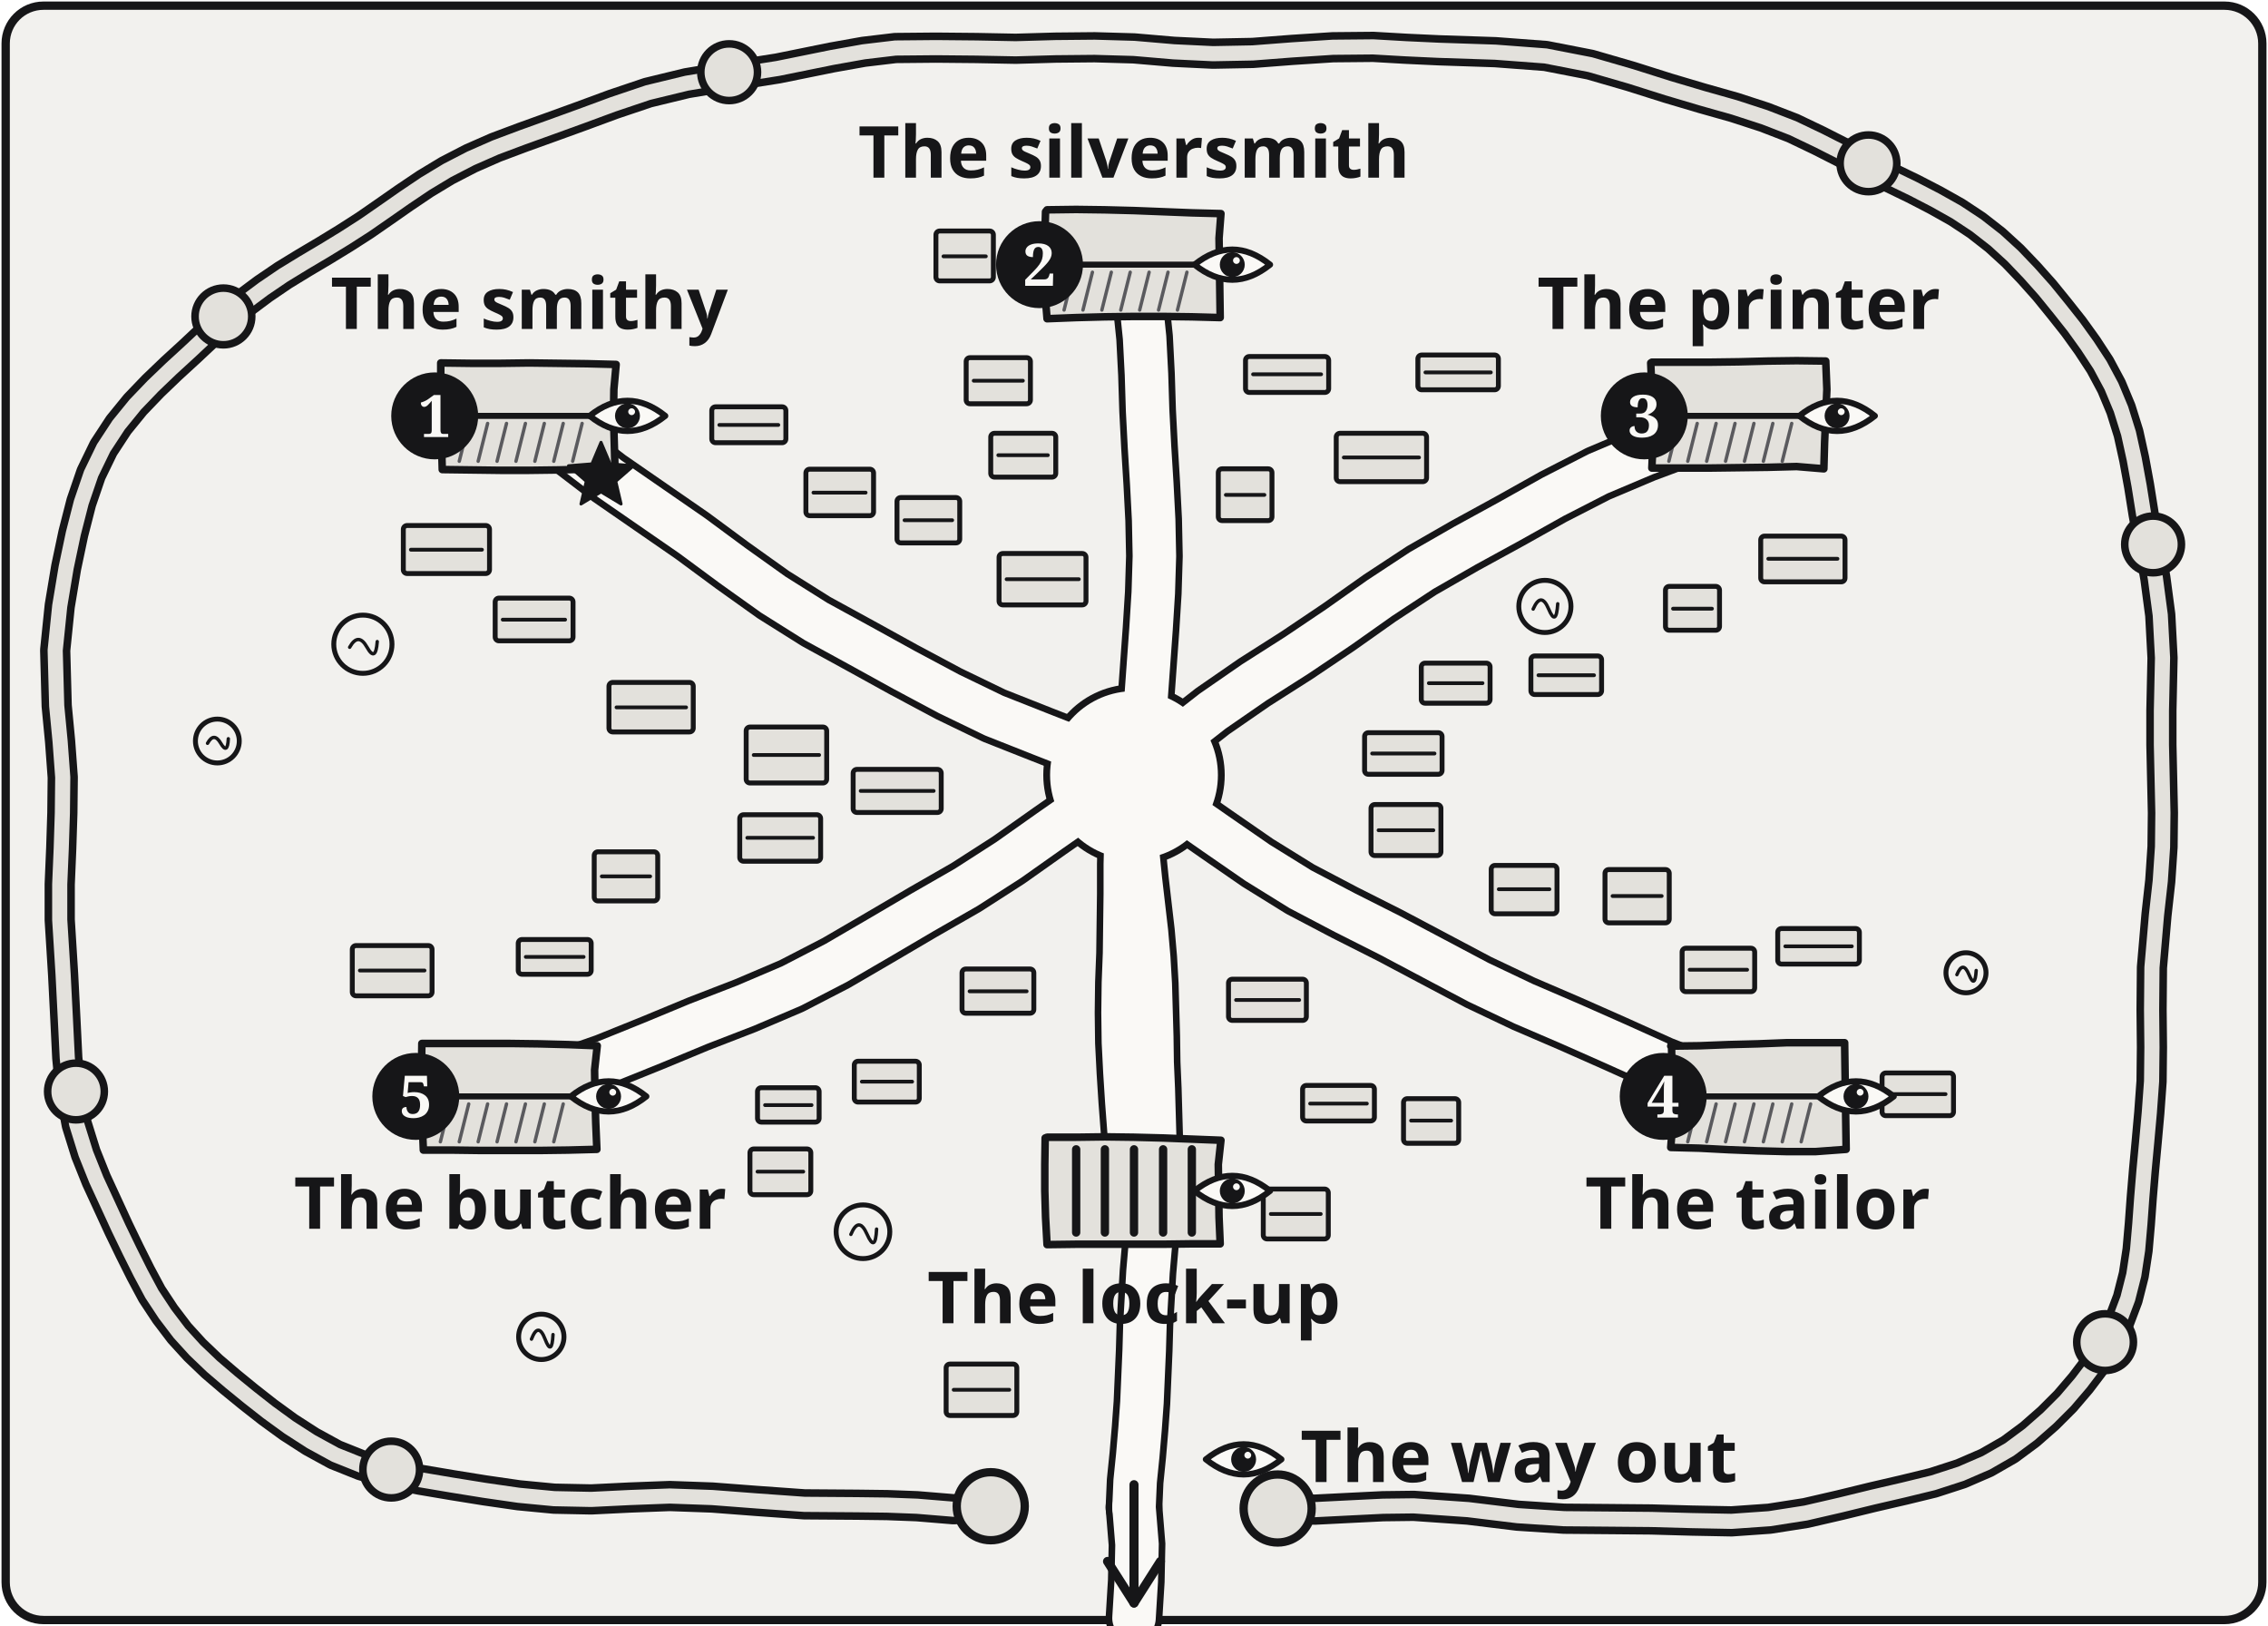
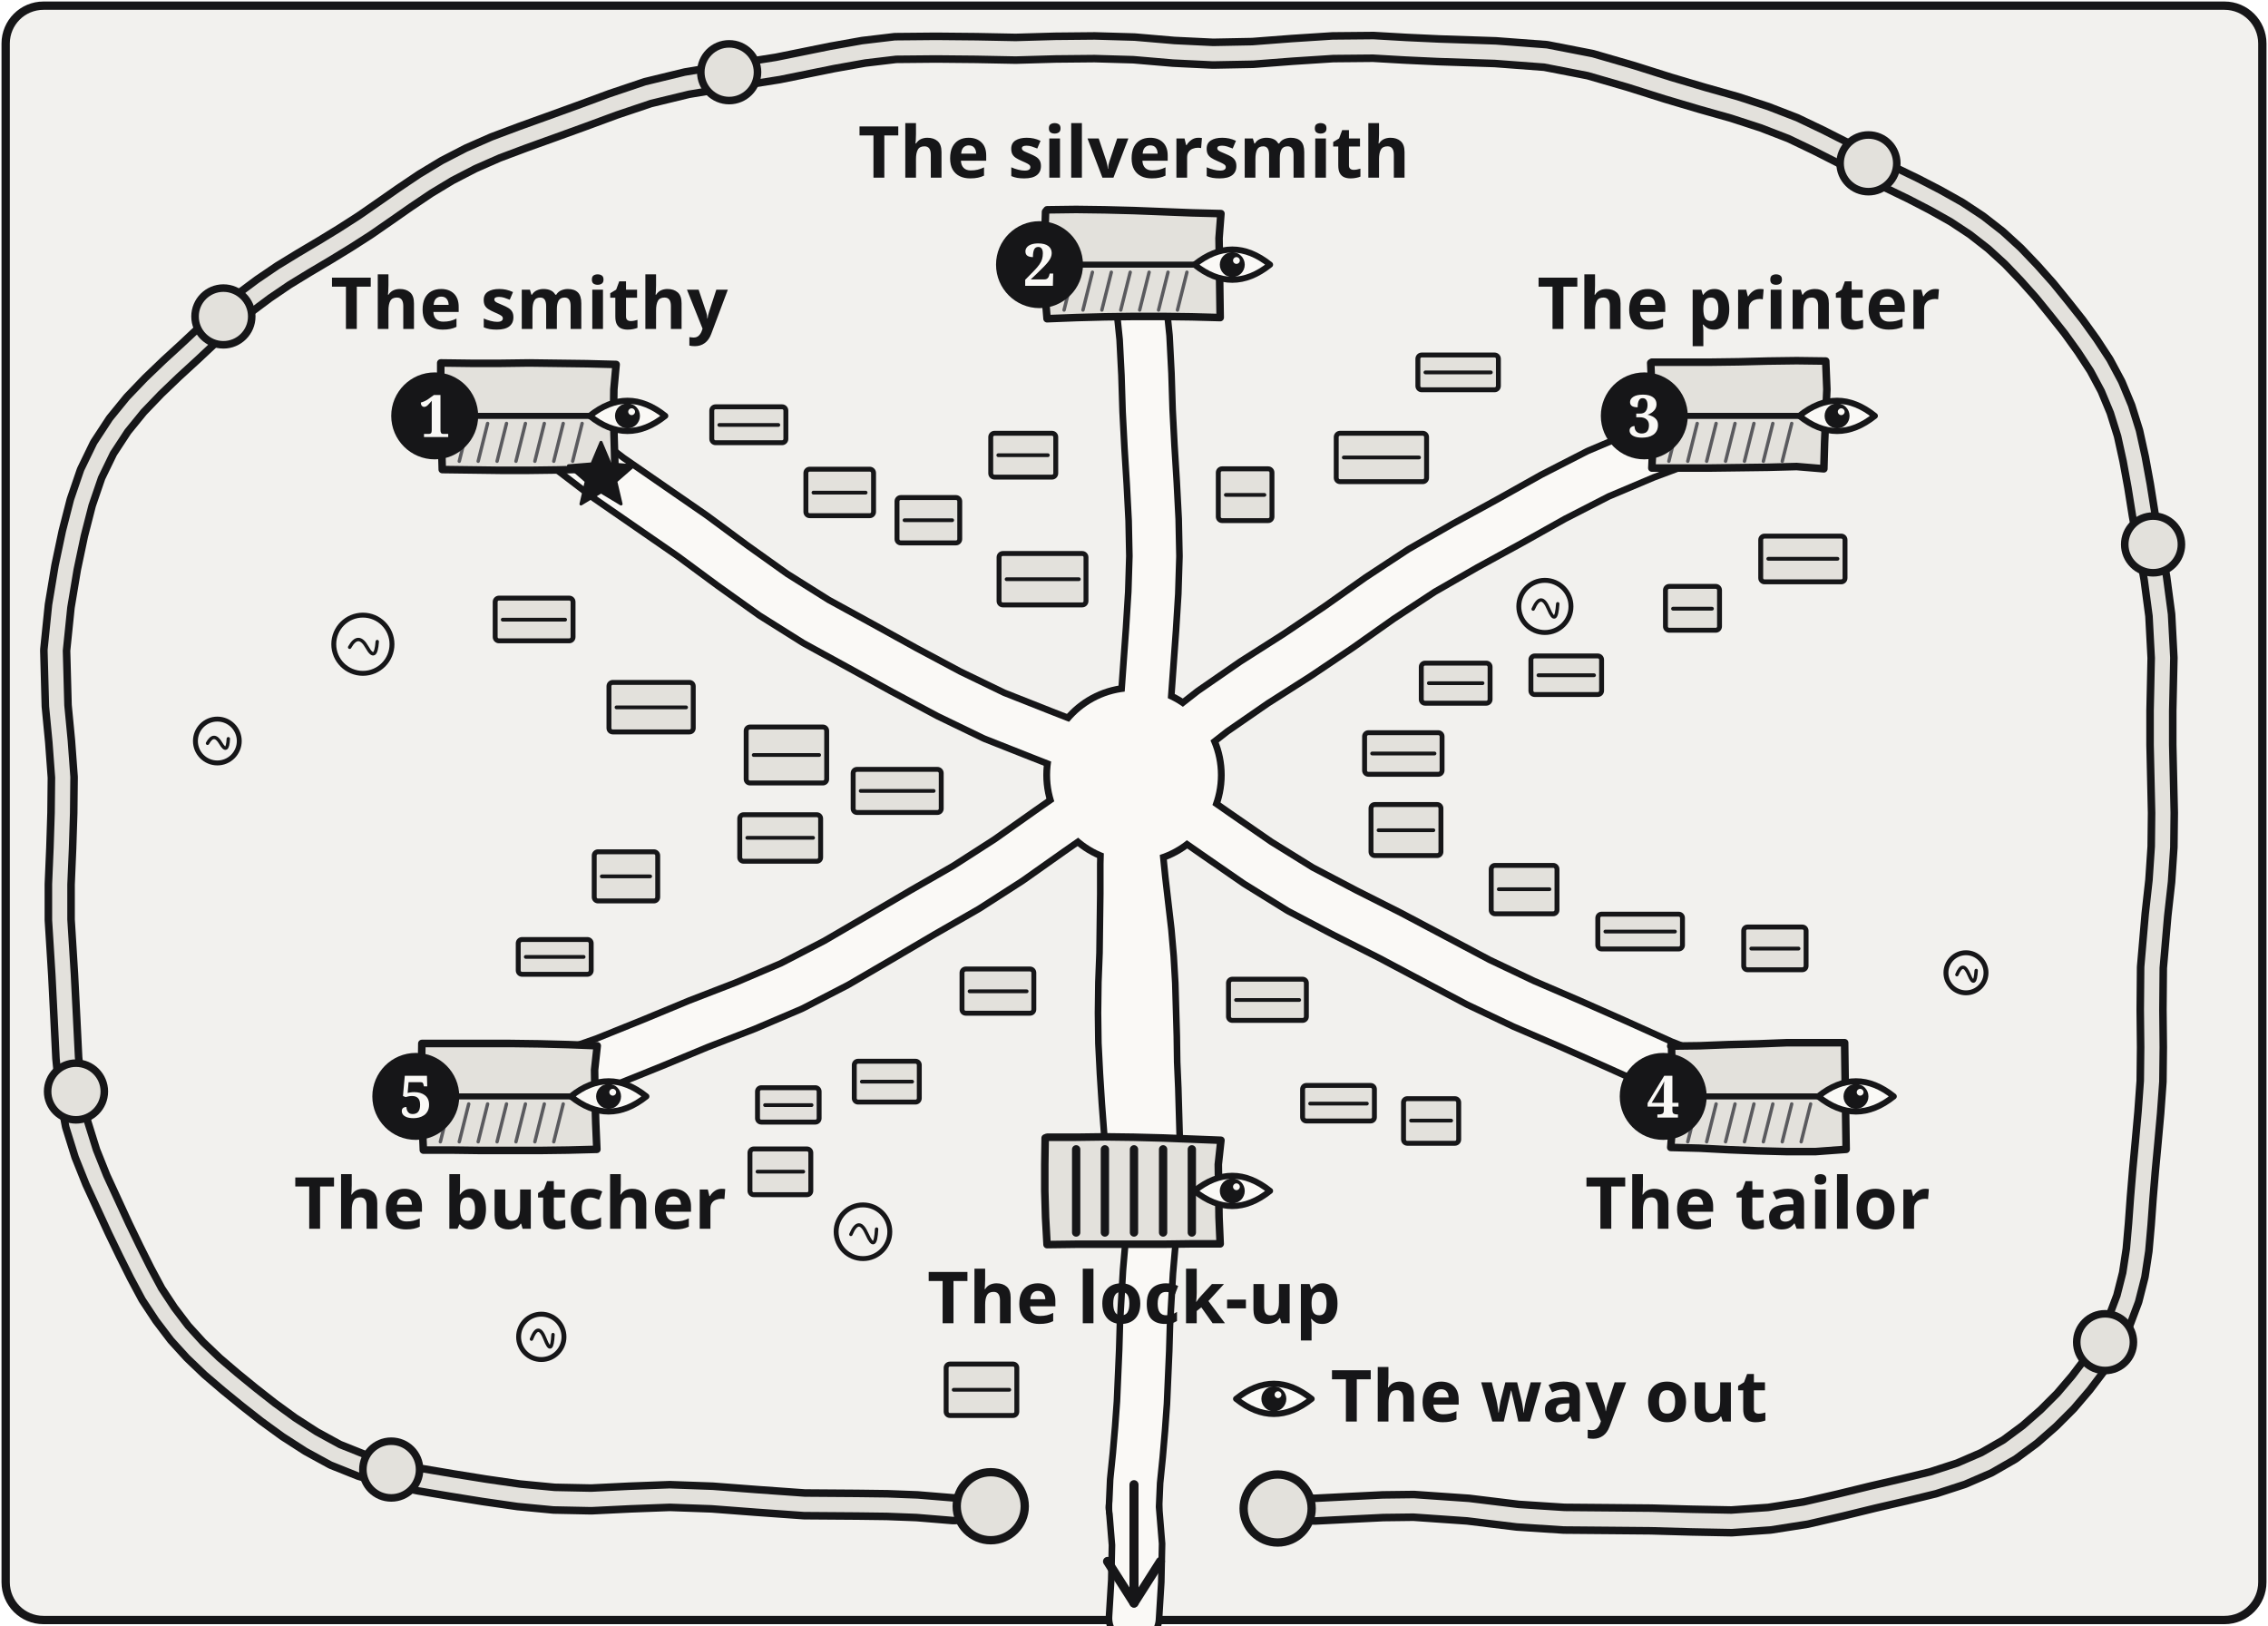
<svg xmlns="http://www.w3.org/2000/svg" viewBox="0 0 600 430" role="img" aria-labelledby="map-gallowsmere-title">
  <rect x="1.5" y="1.5" width="597" height="427" rx="10" fill="#f2f1ee" stroke="#161618" stroke-width="2.2" />
  <path d="M262.1 398.4 L252.3 399.2 L242.6 398.4 L234.7 398.1 L226.7 398 L212.8 397.9 L200.2 397 L188.4 396.1 L177.2 395.7 L166.6 396.1 L156.4 396.6 L146.6 396.4 L137.2 395.5 L128.2 394.2 L119.5 392.8 L111.2 391.4 L103.3 389.8 L95.7 387.6 L88.7 384.8 L82.3 381.3 L76.4 377.5 L70.9 373.5 L65.8 369.5 L60.9 365.5 L56.1 361.4 L51.6 357.1 L47.5 352.6 L43.7 347.6 L40.2 342.3 L37.2 336.7 L34.3 330.9 L31.4 324.9 L28.5 318.6 L25.5 312.1 L22.7 305.1 L20.3 297.4 L18.7 289 L17.8 279.8 L17.3 269.6 L16.7 257.8 L15.8 243.3 L15.8 233.9 L16.2 224.4 L16.5 215 L16.6 205.6 L15.9 196.1 L15 186.7 L14.6 172 L15.8 160.3 L17.5 150.1 L19.4 141.1 L21.5 132.9 L24.1 125.3 L27.4 118.5 L31.4 112.4 L35.8 107 L40.5 102.1 L45.3 97.5 L50.1 93.1 L54.8 88.7 L59.6 84.4 L64.6 80.2 L69.7 76.4 L75 72.8 L80.4 69.5 L85.8 66.3 L91.2 63 L96.5 59.6 L101.7 56 L107 52.3 L112.5 48.6 L118.3 45.1 L124.5 41.9 L131.1 39 L138.3 36.3 L145.8 33.6 L153.8 30.7 L162.2 27.6 L171.4 24.5 L181.7 22 L193.1 20.1 L205.8 18.1 L220.1 15.2 L228.5 13.7 L236.9 12.7 L247.6 12.6 L258.3 12.7 L268.7 12.9 L279.2 12.6 L289.6 12.5 L300 12.8 L310.5 13.7 L320.9 14.2 L331.4 14 L341.8 13.2 L352.6 12.5 L363.3 12.4 L372 12.9 L380.6 13.3 L395.6 13.8 L408.9 14.8 L420.7 17.1 L431.4 20.2 L441.2 23.3 L450.3 26 L458.8 28.4 L466.8 31 L474.3 33.9 L481.2 37.2 L487.7 40.5 L493.9 43.8 L500.1 47 L506.1 49.9 L511.9 52.9 L517.6 56.1 L522.9 59.6 L527.9 63.5 L532.5 67.7 L536.8 72.2 L540.9 76.8 L544.8 81.6 L548.6 86.4 L552.2 91.4 L555.6 96.6 L558.6 102.2 L561.1 108.2 L563.1 114.6 L564.6 121.4 L565.9 128.5 L567.1 136 L568.6 144.1 L570.2 152.9 L571.5 162.7 L572.1 174 L571.8 188 L571.8 197 L572 206 L572.2 215 L572.1 224 L571.5 233 L570.5 242 L569.3 255.9 L569.2 267.1 L569.3 277 L569.2 286 L568.6 294.3 L567.9 302.1 L567.2 309.6 L566.6 316.8 L566.1 323.7 L565.5 330.6 L564.5 337.2 L562.9 343.5 L560.6 349.6 L557.7 355.4 L554.3 360.8 L550.5 365.8 L546.4 370.6 L541.9 375.1 L537 379.4 L531.6 383.4 L525.5 386.9 L518.8 389.8 L511.4 392.2 L503.6 394.1 L495.4 396 L486.8 398.1 L477.7 400.2 L468.1 401.7 L458.1 402.4 L447.6 402.2 L436.8 401.9 L425.6 401.8 L413.8 401.7 L401.5 400.9 L388.4 399.3 L374 398.3 L365.9 398.4 L357.8 398.8 L347.9 399.3 L338 399" fill="none" stroke="#161618" stroke-width="8" stroke-linecap="round" stroke-linejoin="round" />
  <path d="M262.1 398.4 L252.3 399.2 L242.6 398.4 L234.7 398.1 L226.7 398 L212.8 397.9 L200.2 397 L188.4 396.1 L177.2 395.7 L166.6 396.1 L156.4 396.6 L146.6 396.4 L137.2 395.5 L128.2 394.2 L119.5 392.8 L111.2 391.4 L103.3 389.8 L95.7 387.6 L88.7 384.8 L82.3 381.3 L76.4 377.5 L70.9 373.5 L65.8 369.5 L60.9 365.5 L56.1 361.4 L51.6 357.1 L47.5 352.6 L43.7 347.6 L40.2 342.3 L37.2 336.7 L34.3 330.9 L31.4 324.9 L28.5 318.6 L25.5 312.1 L22.7 305.1 L20.3 297.4 L18.7 289 L17.8 279.8 L17.3 269.6 L16.7 257.8 L15.8 243.3 L15.8 233.9 L16.2 224.4 L16.5 215 L16.6 205.6 L15.9 196.1 L15 186.7 L14.6 172 L15.8 160.3 L17.5 150.1 L19.4 141.1 L21.5 132.9 L24.1 125.3 L27.4 118.5 L31.4 112.4 L35.8 107 L40.5 102.1 L45.3 97.5 L50.1 93.1 L54.8 88.7 L59.6 84.4 L64.6 80.2 L69.7 76.4 L75 72.8 L80.4 69.5 L85.8 66.3 L91.2 63 L96.5 59.6 L101.7 56 L107 52.3 L112.5 48.6 L118.3 45.1 L124.5 41.9 L131.1 39 L138.3 36.3 L145.8 33.6 L153.8 30.7 L162.2 27.6 L171.4 24.5 L181.7 22 L193.1 20.1 L205.8 18.1 L220.1 15.2 L228.5 13.7 L236.9 12.7 L247.6 12.6 L258.3 12.7 L268.7 12.9 L279.2 12.6 L289.6 12.5 L300 12.8 L310.5 13.7 L320.9 14.2 L331.4 14 L341.8 13.2 L352.6 12.5 L363.3 12.4 L372 12.9 L380.6 13.3 L395.6 13.8 L408.9 14.8 L420.7 17.1 L431.4 20.2 L441.2 23.3 L450.3 26 L458.8 28.4 L466.8 31 L474.3 33.9 L481.2 37.2 L487.7 40.5 L493.9 43.8 L500.1 47 L506.1 49.9 L511.9 52.9 L517.6 56.1 L522.9 59.6 L527.9 63.5 L532.5 67.7 L536.8 72.2 L540.9 76.8 L544.8 81.6 L548.6 86.4 L552.2 91.4 L555.6 96.6 L558.6 102.2 L561.1 108.2 L563.1 114.6 L564.6 121.4 L565.9 128.5 L567.1 136 L568.6 144.1 L570.2 152.9 L571.5 162.7 L572.1 174 L571.8 188 L571.8 197 L572 206 L572.2 215 L572.1 224 L571.5 233 L570.5 242 L569.3 255.9 L569.2 267.1 L569.3 277 L569.2 286 L568.6 294.3 L567.9 302.1 L567.2 309.6 L566.6 316.8 L566.1 323.7 L565.5 330.6 L564.5 337.2 L562.9 343.5 L560.6 349.6 L557.7 355.4 L554.3 360.8 L550.5 365.8 L546.4 370.6 L541.9 375.1 L537 379.4 L531.6 383.4 L525.5 386.9 L518.8 389.8 L511.4 392.2 L503.6 394.1 L495.4 396 L486.8 398.1 L477.7 400.2 L468.1 401.7 L458.1 402.4 L447.6 402.2 L436.8 401.9 L425.6 401.8 L413.8 401.7 L401.5 400.9 L388.4 399.3 L374 398.3 L365.9 398.4 L357.8 398.8 L347.9 399.3 L338 399" fill="none" stroke="#e3e1dc" stroke-width="4" stroke-linecap="round" stroke-linejoin="round" />
  <circle cx="103.5" cy="388.7" r="7.5" fill="#e3e1dc" stroke="#161618" stroke-width="2" />
  <circle cx="20.1" cy="288.7" r="7.5" fill="#e3e1dc" stroke="#161618" stroke-width="2" />
  <circle cx="59.1" cy="83.7" r="7.5" fill="#e3e1dc" stroke="#161618" stroke-width="2" />
  <circle cx="192.9" cy="19.1" r="7.5" fill="#e3e1dc" stroke="#161618" stroke-width="2" />
  <circle cx="494.3" cy="43.2" r="7.5" fill="#e3e1dc" stroke="#161618" stroke-width="2" />
  <circle cx="569.6" cy="144" r="7.5" fill="#e3e1dc" stroke="#161618" stroke-width="2" />
  <circle cx="556.9" cy="355" r="7.5" fill="#e3e1dc" stroke="#161618" stroke-width="2" />
  <circle cx="262.1" cy="398.4" r="9" fill="#e3e1dc" stroke="#161618" stroke-width="2.2" />
  <circle cx="338" cy="399" r="9" fill="#e3e1dc" stroke="#161618" stroke-width="2.2" />
  <path d="M300 205 L287.9 199.1 L275.4 194.2 L263 189.3 L251 183.5 L239.2 177.2 L227.6 170.8 L215.9 164.4 L204.6 157.3 L193.8 149.6 L183.1 141.7 L172.1 134.1 L161.1 126.5 L150.5 118.4 L140 110" fill="none" stroke="#161618" stroke-width="15" stroke-linecap="round" stroke-linejoin="round" />
  <path d="M300 205 L302.2 195.5 L303.1 185.8 L303.8 176.1 L304.5 166.4 L305.1 156.8 L305.4 147.1 L305.2 137.5 L304.7 127.9 L304.1 118.2 L303.6 108.6 L303.3 99 L302.8 89.3 L301.8 79.6 L300 70" fill="none" stroke="#161618" stroke-width="15" stroke-linecap="round" stroke-linejoin="round" />
  <path d="M300 205 L310.3 196.3 L320.8 188.1 L331.8 180.5 L343.1 173.3 L354.1 165.9 L365 158.2 L376.1 150.9 L387.6 144.3 L399.3 137.9 L410.9 131.4 L422.8 125.3 L435.1 120.1 L447.7 115.4 L460 110" fill="none" stroke="#161618" stroke-width="15" stroke-linecap="round" stroke-linejoin="round" />
  <path d="M300 205 L310.8 213 L321.7 220.6 L332.7 228.2 L344 235.2 L355.8 241.4 L367.7 247.4 L379.4 253.6 L391.1 259.8 L403.1 265.5 L415.2 270.7 L427.4 276.1 L439.6 281.6 L452 286.5 L465 290" fill="none" stroke="#161618" stroke-width="15" stroke-linecap="round" stroke-linejoin="round" />
  <path d="M300 205 L288.6 212.2 L277.7 219.8 L266.8 227.5 L255.6 234.7 L244.1 241.3 L232.7 248 L221.2 254.7 L209.4 260.8 L197.2 266 L184.8 270.8 L172.5 275.9 L160.1 280.9 L147.5 285.3 L135 290" fill="none" stroke="#161618" stroke-width="15" stroke-linecap="round" stroke-linejoin="round" />
  <path d="M300 205 L298.4 212.8 L297.9 220.7 L297.7 228.6 L297.7 236.5 L297.6 244.3 L297.5 252.2 L297.2 260 L297.1 267.9 L297.2 275.7 L297.6 283.6 L298.1 291.4 L298.7 299.3 L299.3 307.1 L300 315" fill="none" stroke="#161618" stroke-width="15" stroke-linecap="round" stroke-linejoin="round" />
  <path d="M300 205 L300 212 L300.4 218.9 L301 225.8 L301.7 232.7 L302.5 239.6 L303.3 246.5 L303.9 253.4 L304.3 260.3 L304.5 267.3 L304.7 274.2 L304.8 281.1 L305.1 288 L305.3 294.9 L305.5 301.9 L305.5 308.8 L305.3 315.7 L304.9 322.6 L304.3 329.5 L303.7 336.4 L303.3 343.3 L302.9 350.3 L302.7 357.2 L302.4 364.1 L302.1 371 L301.6 377.9 L301 384.9 L300.3 391.8 L300 398.7" fill="none" stroke="#161618" stroke-width="15" stroke-linecap="round" stroke-linejoin="round" />
  <path d="M300 398.7 L300.8 408.5 L300.6 418.2 L300 428" fill="none" stroke="#161618" stroke-width="15" stroke-linecap="round" />
  <circle cx="300" cy="205" r="24" fill="#161618" />
  <path d="M300 205 L287.9 199.1 L275.4 194.2 L263 189.3 L251 183.5 L239.2 177.2 L227.6 170.8 L215.9 164.4 L204.6 157.3 L193.8 149.6 L183.1 141.7 L172.1 134.1 L161.1 126.5 L150.5 118.4 L140 110" fill="none" stroke="#faf9f6" stroke-width="11.5" stroke-linecap="round" stroke-linejoin="round" />
  <path d="M300 205 L302.2 195.5 L303.1 185.8 L303.8 176.1 L304.5 166.4 L305.1 156.8 L305.4 147.1 L305.2 137.5 L304.7 127.9 L304.1 118.2 L303.6 108.6 L303.3 99 L302.8 89.3 L301.8 79.6 L300 70" fill="none" stroke="#faf9f6" stroke-width="11.5" stroke-linecap="round" stroke-linejoin="round" />
  <path d="M300 205 L310.3 196.3 L320.8 188.1 L331.8 180.5 L343.1 173.3 L354.1 165.9 L365 158.2 L376.1 150.9 L387.6 144.3 L399.3 137.9 L410.9 131.4 L422.8 125.3 L435.1 120.1 L447.7 115.4 L460 110" fill="none" stroke="#faf9f6" stroke-width="11.5" stroke-linecap="round" stroke-linejoin="round" />
  <path d="M300 205 L310.8 213 L321.7 220.6 L332.7 228.2 L344 235.2 L355.8 241.4 L367.7 247.4 L379.4 253.6 L391.1 259.8 L403.1 265.5 L415.2 270.7 L427.4 276.1 L439.6 281.6 L452 286.5 L465 290" fill="none" stroke="#faf9f6" stroke-width="11.5" stroke-linecap="round" stroke-linejoin="round" />
  <path d="M300 205 L288.6 212.2 L277.7 219.8 L266.8 227.5 L255.6 234.7 L244.1 241.3 L232.7 248 L221.2 254.7 L209.4 260.8 L197.2 266 L184.8 270.8 L172.5 275.9 L160.1 280.9 L147.5 285.3 L135 290" fill="none" stroke="#faf9f6" stroke-width="11.5" stroke-linecap="round" stroke-linejoin="round" />
  <path d="M300 205 L298.4 212.8 L297.9 220.7 L297.7 228.6 L297.7 236.5 L297.6 244.3 L297.5 252.2 L297.2 260 L297.1 267.9 L297.2 275.7 L297.6 283.6 L298.1 291.4 L298.7 299.3 L299.3 307.1 L300 315" fill="none" stroke="#faf9f6" stroke-width="11.5" stroke-linecap="round" stroke-linejoin="round" />
  <path d="M300 205 L300 212 L300.4 218.9 L301 225.8 L301.7 232.7 L302.5 239.6 L303.3 246.5 L303.9 253.4 L304.3 260.3 L304.5 267.3 L304.7 274.2 L304.8 281.1 L305.1 288 L305.3 294.9 L305.5 301.9 L305.5 308.8 L305.3 315.7 L304.9 322.6 L304.3 329.5 L303.7 336.4 L303.3 343.3 L302.9 350.3 L302.7 357.2 L302.4 364.1 L302.1 371 L301.6 377.9 L301 384.9 L300.3 391.8 L300 398.7" fill="none" stroke="#faf9f6" stroke-width="11.5" stroke-linecap="round" stroke-linejoin="round" />
  <path d="M300 398.7 L300.8 408.5 L300.6 418.2 L300 428" fill="none" stroke="#faf9f6" stroke-width="11.5" stroke-linecap="round" />
  <circle cx="300" cy="205" r="22.2" fill="#faf9f6" />
  <rect x="344.6" y="287.1" width="19" height="9.4" rx="1" fill="#e3e1dc" stroke="#161618" stroke-width="1.3" />
  <path d="M346.6 291.9 L361.6 291.9" stroke="#161618" stroke-width="1" stroke-linecap="round" />
  <rect x="262.1" y="114.6" width="17.2" height="11.6" rx="1" fill="#e3e1dc" stroke="#161618" stroke-width="1.3" />
  <path d="M264.1 120.4 L277.2 120.4" stroke="#161618" stroke-width="1" stroke-linecap="round" />
  <rect x="198.4" y="303.9" width="16.1" height="12.1" rx="1" fill="#e3e1dc" stroke="#161618" stroke-width="1.3" />
  <path d="M200.4 309.9 L212.5 309.9" stroke="#161618" stroke-width="1" stroke-linecap="round" />
  <rect x="195.7" y="215.5" width="21.4" height="12.3" rx="1" fill="#e3e1dc" stroke="#161618" stroke-width="1.3" />
  <path d="M197.7 221.6 L215.1 221.6" stroke="#161618" stroke-width="1" stroke-linecap="round" />
  <rect x="264.3" y="146.4" width="23" height="13.6" rx="1" fill="#e3e1dc" stroke="#161618" stroke-width="1.3" />
  <path d="M266.3 153.2 L285.4 153.2" stroke="#161618" stroke-width="1" stroke-linecap="round" />
  <rect x="361" y="193.8" width="20.5" height="11" rx="1" fill="#e3e1dc" stroke="#161618" stroke-width="1.3" />
  <path d="M363 199.3 L379.5 199.3" stroke="#161618" stroke-width="1" stroke-linecap="round" />
  <rect x="405" y="173.5" width="18.7" height="10.2" rx="1" fill="#e3e1dc" stroke="#161618" stroke-width="1.3" />
  <path d="M407 178.6 L421.7 178.6" stroke="#161618" stroke-width="1" stroke-linecap="round" />
  <rect x="371.3" y="290.6" width="14.6" height="11.8" rx="1" fill="#e3e1dc" stroke="#161618" stroke-width="1.3" />
  <path d="M373.3 296.4 L383.9 296.4" stroke="#161618" stroke-width="1" stroke-linecap="round" />
  <rect x="254.5" y="256.3" width="19" height="11.7" rx="1" fill="#e3e1dc" stroke="#161618" stroke-width="1.3" />
  <path d="M256.5 262.2 L271.6 262.2" stroke="#161618" stroke-width="1" stroke-linecap="round" />
-   <rect x="445" y="250.8" width="19.2" height="11.5" rx="1" fill="#e3e1dc" stroke="#161618" stroke-width="1.3" />
-   <path d="M447 256.5 L462.2 256.5" stroke="#161618" stroke-width="1" stroke-linecap="round" />
-   <rect x="497.9" y="283.8" width="18.9" height="11.3" rx="1" fill="#e3e1dc" stroke="#161618" stroke-width="1.3" />
-   <path d="M499.9 289.4 L514.7 289.4" stroke="#161618" stroke-width="1" stroke-linecap="round" />
-   <rect x="329.5" y="94.3" width="22" height="9.5" rx="1" fill="#e3e1dc" stroke="#161618" stroke-width="1.3" />
-   <path d="M331.5 99 L349.5 99" stroke="#161618" stroke-width="1" stroke-linecap="round" />
  <rect x="137.1" y="248.5" width="19.3" height="9.2" rx="1" fill="#e3e1dc" stroke="#161618" stroke-width="1.3" />
  <path d="M139.1 253.1 L154.4 253.1" stroke="#161618" stroke-width="1" stroke-linecap="round" />
  <rect x="131" y="158.2" width="20.6" height="11.3" rx="1" fill="#e3e1dc" stroke="#161618" stroke-width="1.3" />
  <path d="M133 163.9 L149.5 163.9" stroke="#161618" stroke-width="1" stroke-linecap="round" />
  <rect x="226" y="280.7" width="17.2" height="10.8" rx="1" fill="#e3e1dc" stroke="#161618" stroke-width="1.3" />
  <path d="M228 286.1 L241.3 286.1" stroke="#161618" stroke-width="1" stroke-linecap="round" />
  <rect x="322.3" y="124" width="14.2" height="13.7" rx="1" fill="#e3e1dc" stroke="#161618" stroke-width="1.3" />
  <path d="M324.3 130.9 L334.5 130.9" stroke="#161618" stroke-width="1" stroke-linecap="round" />
-   <rect x="255.6" y="94.6" width="17" height="12.2" rx="1" fill="#e3e1dc" stroke="#161618" stroke-width="1.3" />
-   <path d="M257.6 100.7 L270.6 100.7" stroke="#161618" stroke-width="1" stroke-linecap="round" />
  <rect x="325" y="259" width="20.6" height="10.9" rx="1" fill="#e3e1dc" stroke="#161618" stroke-width="1.3" />
  <path d="M327 264.5 L343.7 264.5" stroke="#161618" stroke-width="1" stroke-linecap="round" />
  <rect x="250.3" y="360.8" width="18.7" height="13.6" rx="1" fill="#e3e1dc" stroke="#161618" stroke-width="1.3" />
  <path d="M252.3 367.6 L267 367.6" stroke="#161618" stroke-width="1" stroke-linecap="round" />
  <rect x="157.2" y="225.3" width="16.8" height="13" rx="1" fill="#e3e1dc" stroke="#161618" stroke-width="1.3" />
  <path d="M159.2 231.8 L172 231.8" stroke="#161618" stroke-width="1" stroke-linecap="round" />
-   <rect x="106.7" y="139" width="22.8" height="12.7" rx="1" fill="#e3e1dc" stroke="#161618" stroke-width="1.3" />
-   <path d="M108.7 145.4 L127.5 145.4" stroke="#161618" stroke-width="1" stroke-linecap="round" />
  <rect x="394.5" y="228.9" width="17.4" height="12.8" rx="1" fill="#e3e1dc" stroke="#161618" stroke-width="1.3" />
  <path d="M396.5 235.2 L409.9 235.2" stroke="#161618" stroke-width="1" stroke-linecap="round" />
  <rect x="465.8" y="141.8" width="22.3" height="12.1" rx="1" fill="#e3e1dc" stroke="#161618" stroke-width="1.3" />
  <path d="M467.8 147.8 L486.1 147.8" stroke="#161618" stroke-width="1" stroke-linecap="round" />
  <rect x="375.1" y="93.9" width="21.3" height="9.2" rx="1" fill="#e3e1dc" stroke="#161618" stroke-width="1.3" />
  <path d="M377.1 98.5 L394.4 98.5" stroke="#161618" stroke-width="1" stroke-linecap="round" />
  <rect x="161.1" y="180.5" width="22.3" height="13.1" rx="1" fill="#e3e1dc" stroke="#161618" stroke-width="1.3" />
  <path d="M163.1 187.1 L181.5 187.1" stroke="#161618" stroke-width="1" stroke-linecap="round" />
  <rect x="188.3" y="107.6" width="19.6" height="9.5" rx="1" fill="#e3e1dc" stroke="#161618" stroke-width="1.3" />
  <path d="M190.3 112.4 L205.9 112.4" stroke="#161618" stroke-width="1" stroke-linecap="round" />
  <rect x="213.2" y="124.1" width="17.9" height="12.3" rx="1" fill="#e3e1dc" stroke="#161618" stroke-width="1.3" />
  <path d="M215.2 130.3 L229 130.3" stroke="#161618" stroke-width="1" stroke-linecap="round" />
  <rect x="376" y="175.4" width="18.2" height="10.6" rx="1" fill="#e3e1dc" stroke="#161618" stroke-width="1.3" />
  <path d="M378 180.7 L392.2 180.7" stroke="#161618" stroke-width="1" stroke-linecap="round" />
-   <rect x="247.6" y="61.1" width="15.2" height="13.2" rx="1" fill="#e3e1dc" stroke="#161618" stroke-width="1.3" />
-   <path d="M249.6 67.8 L260.8 67.8" stroke="#161618" stroke-width="1" stroke-linecap="round" />
+   <rect x="422.7" y="241.8" width="22.4" height="9.2" rx="1" fill="#e3e1dc" stroke="#161618" stroke-width="1.3" />
+   <path d="M424.7 246.4 L443.1 246.4" stroke="#161618" stroke-width="1" stroke-linecap="round" />
  <rect x="237.3" y="131.6" width="16.6" height="12" rx="1" fill="#e3e1dc" stroke="#161618" stroke-width="1.3" />
  <path d="M239.3 137.6 L251.9 137.6" stroke="#161618" stroke-width="1" stroke-linecap="round" />
  <rect x="440.6" y="155.1" width="14.3" height="11.6" rx="1" fill="#e3e1dc" stroke="#161618" stroke-width="1.3" />
  <path d="M442.6 161 L452.9 161" stroke="#161618" stroke-width="1" stroke-linecap="round" />
  <rect x="353.5" y="114.6" width="23.9" height="12.8" rx="1" fill="#e3e1dc" stroke="#161618" stroke-width="1.3" />
  <path d="M355.5 121 L375.4 121" stroke="#161618" stroke-width="1" stroke-linecap="round" />
-   <rect x="93.2" y="250.1" width="21.1" height="13.3" rx="1" fill="#e3e1dc" stroke="#161618" stroke-width="1.3" />
-   <path d="M95.2 256.7 L112.3 256.7" stroke="#161618" stroke-width="1" stroke-linecap="round" />
-   <rect x="470.3" y="245.6" width="21.6" height="9.4" rx="1" fill="#e3e1dc" stroke="#161618" stroke-width="1.3" />
-   <path d="M472.3 250.3 L489.9 250.3" stroke="#161618" stroke-width="1" stroke-linecap="round" />
+   <rect x="461.3" y="245.2" width="16.5" height="11.3" rx="1" fill="#e3e1dc" stroke="#161618" stroke-width="1.3" />
+   <path d="M463.3 250.9 L475.8 250.9" stroke="#161618" stroke-width="1" stroke-linecap="round" />
  <rect x="225.7" y="203.5" width="23.3" height="11.4" rx="1" fill="#e3e1dc" stroke="#161618" stroke-width="1.3" />
  <path d="M227.7 209.2 L247 209.2" stroke="#161618" stroke-width="1" stroke-linecap="round" />
-   <rect x="424.6" y="230" width="17" height="14.1" rx="1" fill="#e3e1dc" stroke="#161618" stroke-width="1.3" />
-   <path d="M426.6 237 L439.6 237" stroke="#161618" stroke-width="1" stroke-linecap="round" />
-   <rect x="334.2" y="314.5" width="17.2" height="13.2" rx="1" fill="#e3e1dc" stroke="#161618" stroke-width="1.3" />
-   <path d="M336.2 321.1 L349.4 321.1" stroke="#161618" stroke-width="1" stroke-linecap="round" />
  <rect x="200.4" y="287.7" width="16.3" height="9.1" rx="1" fill="#e3e1dc" stroke="#161618" stroke-width="1.3" />
  <path d="M202.4 292.3 L214.7 292.3" stroke="#161618" stroke-width="1" stroke-linecap="round" />
  <rect x="197.4" y="192.3" width="21.3" height="14.8" rx="1" fill="#e3e1dc" stroke="#161618" stroke-width="1.3" />
  <path d="M199.4 199.7 L216.7 199.7" stroke="#161618" stroke-width="1" stroke-linecap="round" />
  <rect x="362.7" y="212.8" width="18.5" height="13.5" rx="1" fill="#e3e1dc" stroke="#161618" stroke-width="1.3" />
  <path d="M364.7 219.6 L379.2 219.6" stroke="#161618" stroke-width="1" stroke-linecap="round" />
  <circle cx="96" cy="170.4" r="7.7" fill="#f2f1ee" stroke="#161618" stroke-width="1.3" />
  <path d="M92.5 171.2 q2.3 -4.1 4.6 0 t2.7 -1.5" fill="none" stroke="#161618" stroke-width="0.9" stroke-linecap="round" />
  <circle cx="228.3" cy="325.8" r="7.1" fill="#f2f1ee" stroke="#161618" stroke-width="1.3" />
  <path d="M225.1 326.5 q2.1 -5 4.3 0 t2.5 -1.4" fill="none" stroke="#161618" stroke-width="0.9" stroke-linecap="round" />
  <circle cx="57.5" cy="196" r="5.8" fill="#f2f1ee" stroke="#161618" stroke-width="1.3" />
  <path d="M54.9 196.6 q1.7 -3.1 3.5 0 t2 -1.2" fill="none" stroke="#161618" stroke-width="0.9" stroke-linecap="round" />
  <circle cx="143.2" cy="353.6" r="6" fill="#f2f1ee" stroke="#161618" stroke-width="1.3" />
  <path d="M140.6 354.2 q1.8 -4.7 3.6 0 t2.1 -1.2" fill="none" stroke="#161618" stroke-width="0.9" stroke-linecap="round" />
  <circle cx="408.7" cy="160.4" r="6.9" fill="#f2f1ee" stroke="#161618" stroke-width="1.3" />
  <path d="M405.6 161.1 q2.1 -4.8 4.1 0 t2.4 -1.4" fill="none" stroke="#161618" stroke-width="0.9" stroke-linecap="round" />
  <circle cx="520.1" cy="257.3" r="5.3" fill="#f2f1ee" stroke="#161618" stroke-width="1.3" />
  <path d="M517.7 257.8 q1.6 -3.9 3.2 0 t1.9 -1.1" fill="none" stroke="#161618" stroke-width="0.9" stroke-linecap="round" />
  <path d="M300 392.7 L300 424" stroke="#161618" stroke-width="2.4" stroke-linecap="round" />
  <path d="M293 413 L300 424 L307 413" fill="none" stroke="#161618" stroke-width="2.4" stroke-linecap="round" stroke-linejoin="round" />
  <g class="mark">
-     <g transform="translate(329 386) scale(1)">
+     <g transform="translate(337 370) scale(1)">
      <path d="M-10 0 Q0 -8 10 0 Q0 8 -10 0 Z" fill="#faf9f6" stroke="#161618" stroke-width="1.6" stroke-linejoin="round" />
      <circle r="3.3" fill="#161618" />
      <circle cx="1.1" cy="-1.1" r="0.9" fill="#faf9f6" />
    </g>
  </g>
  <path d="M117 96 L124.7 96.1 L132.3 96.1 L140 96 L147.7 96.1 L155.3 96.2 L163 96.4 L162.4 103 L162.3 110 L162.5 117 L162.7 124 L155.3 124.1 L147.7 124.3 L140 124.4 L132.3 124.4 L124.7 124.3 L117 124.2 L116.8 117 L116.7 110 L116.6 103 L116.6 96 Z" fill="#e3e1dc" stroke="#161618" stroke-width="2" stroke-linejoin="round" />
  <path d="M121 110 L159 110" stroke="#161618" stroke-width="1.6" stroke-linecap="round" />
  <path d="M124 112 L121.5 122" stroke="#5a5a5e" stroke-width="0.9" stroke-linecap="round" />
  <path d="M129 112 L126.5 122" stroke="#5a5a5e" stroke-width="0.9" stroke-linecap="round" />
  <path d="M134 112 L131.5 122" stroke="#5a5a5e" stroke-width="0.9" stroke-linecap="round" />
  <path d="M139 112 L136.5 122" stroke="#5a5a5e" stroke-width="0.9" stroke-linecap="round" />
  <path d="M144 112 L141.5 122" stroke="#5a5a5e" stroke-width="0.9" stroke-linecap="round" />
  <path d="M149 112 L146.5 122" stroke="#5a5a5e" stroke-width="0.9" stroke-linecap="round" />
  <path d="M154 112 L151.5 122" stroke="#5a5a5e" stroke-width="0.9" stroke-linecap="round" />
  <circle cx="115" cy="110" r="11.5" fill="#161618" />
  <text x="115" y="115.6" font-family="'Fraunces', Georgia, serif" font-weight="800" font-size="15.5" fill="#faf9f6" text-anchor="middle">1</text>
  <g class="mark">
    <g transform="translate(166 110) scale(1)">
      <path d="M-10 0 Q0 -8 10 0 Q0 8 -10 0 Z" fill="#faf9f6" stroke="#161618" stroke-width="1.6" stroke-linejoin="round" />
      <circle r="3.3" fill="#161618" />
      <circle cx="1.1" cy="-1.1" r="0.9" fill="#faf9f6" />
    </g>
  </g>
  <g class="mark">
    <path d="M159 117 L161.4 122.7 L167.6 123.2 L162.9 127.3 L164.3 133.3 L159 130.1 L153.7 133.3 L155.1 127.3 L150.4 123.2 L156.6 122.7 Z" fill="#161618" stroke="#161618" stroke-width="0.8" stroke-linejoin="round" />
  </g>
  <path d="M277 55.5 L284.7 55.4 L292.3 55.5 L300 55.7 L307.7 56 L315.3 56.3 L323 56.5 L322.5 63 L322.6 70 L322.7 77 L322.8 84 L315.3 83.8 L307.7 83.7 L300 83.7 L292.3 83.8 L284.7 84 L277 84.3 L276.4 77 L276.3 70 L276.4 63 L276.6 56 Z" fill="#e3e1dc" stroke="#161618" stroke-width="2" stroke-linejoin="round" />
  <path d="M281 70 L319 70" stroke="#161618" stroke-width="1.6" stroke-linecap="round" />
  <path d="M284 72 L281.5 82" stroke="#5a5a5e" stroke-width="0.9" stroke-linecap="round" />
  <path d="M289 72 L286.5 82" stroke="#5a5a5e" stroke-width="0.9" stroke-linecap="round" />
  <path d="M294 72 L291.5 82" stroke="#5a5a5e" stroke-width="0.9" stroke-linecap="round" />
  <path d="M299 72 L296.5 82" stroke="#5a5a5e" stroke-width="0.9" stroke-linecap="round" />
  <path d="M304 72 L301.5 82" stroke="#5a5a5e" stroke-width="0.9" stroke-linecap="round" />
  <path d="M309 72 L306.5 82" stroke="#5a5a5e" stroke-width="0.9" stroke-linecap="round" />
  <path d="M314 72 L311.5 82" stroke="#5a5a5e" stroke-width="0.9" stroke-linecap="round" />
  <circle cx="275" cy="70" r="11.5" fill="#161618" />
  <text x="275" y="75.6" font-family="'Fraunces', Georgia, serif" font-weight="800" font-size="15.5" fill="#faf9f6" text-anchor="middle">2</text>
  <g class="mark">
    <g transform="translate(326 70) scale(1)">
      <path d="M-10 0 Q0 -8 10 0 Q0 8 -10 0 Z" fill="#faf9f6" stroke="#161618" stroke-width="1.6" stroke-linejoin="round" />
      <circle r="3.3" fill="#161618" />
      <circle cx="1.1" cy="-1.1" r="0.9" fill="#faf9f6" />
    </g>
  </g>
  <path d="M437 95.8 L444.7 95.8 L452.3 95.8 L460 95.7 L467.7 95.5 L475.3 95.4 L483 95.5 L483.3 103 L483 110 L482.7 117 L482.5 124 L475.3 123.4 L467.7 123.6 L460 123.7 L452.3 123.8 L444.7 123.8 L437 123.8 L437.3 117 L437.2 110 L437 103 L436.7 96 Z" fill="#e3e1dc" stroke="#161618" stroke-width="2" stroke-linejoin="round" />
  <path d="M441 110 L479 110" stroke="#161618" stroke-width="1.6" stroke-linecap="round" />
  <path d="M444 112 L441.5 122" stroke="#5a5a5e" stroke-width="0.9" stroke-linecap="round" />
  <path d="M449 112 L446.5 122" stroke="#5a5a5e" stroke-width="0.9" stroke-linecap="round" />
  <path d="M454 112 L451.5 122" stroke="#5a5a5e" stroke-width="0.9" stroke-linecap="round" />
  <path d="M459 112 L456.5 122" stroke="#5a5a5e" stroke-width="0.9" stroke-linecap="round" />
  <path d="M464 112 L461.5 122" stroke="#5a5a5e" stroke-width="0.9" stroke-linecap="round" />
  <path d="M469 112 L466.5 122" stroke="#5a5a5e" stroke-width="0.9" stroke-linecap="round" />
  <path d="M474 112 L471.5 122" stroke="#5a5a5e" stroke-width="0.9" stroke-linecap="round" />
  <circle cx="435" cy="110" r="11.5" fill="#161618" />
  <text x="435" y="115.6" font-family="'Fraunces', Georgia, serif" font-weight="800" font-size="15.5" fill="#faf9f6" text-anchor="middle">3</text>
  <g class="mark">
    <g transform="translate(486 110) scale(1)">
      <path d="M-10 0 Q0 -8 10 0 Q0 8 -10 0 Z" fill="#faf9f6" stroke="#161618" stroke-width="1.6" stroke-linejoin="round" />
      <circle r="3.3" fill="#161618" />
      <circle cx="1.1" cy="-1.1" r="0.9" fill="#faf9f6" />
    </g>
  </g>
  <path d="M442 276.7 L449.7 276.6 L457.3 276.3 L465 276.1 L472.7 275.8 L480.3 275.8 L488 275.8 L488.1 283 L488.2 290 L488.3 297 L488.4 304 L480.3 304.6 L472.7 304.6 L465 304.4 L457.3 304.1 L449.7 303.7 L442 303.5 L442.5 297 L442.4 290 L442.3 283 L442.2 276 Z" fill="#e3e1dc" stroke="#161618" stroke-width="2" stroke-linejoin="round" />
  <path d="M446 290 L484 290" stroke="#161618" stroke-width="1.6" stroke-linecap="round" />
  <path d="M449 292 L446.5 302" stroke="#5a5a5e" stroke-width="0.9" stroke-linecap="round" />
  <path d="M454 292 L451.5 302" stroke="#5a5a5e" stroke-width="0.9" stroke-linecap="round" />
  <path d="M459 292 L456.5 302" stroke="#5a5a5e" stroke-width="0.9" stroke-linecap="round" />
  <path d="M464 292 L461.5 302" stroke="#5a5a5e" stroke-width="0.9" stroke-linecap="round" />
  <path d="M469 292 L466.5 302" stroke="#5a5a5e" stroke-width="0.9" stroke-linecap="round" />
  <path d="M474 292 L471.5 302" stroke="#5a5a5e" stroke-width="0.9" stroke-linecap="round" />
  <path d="M479 292 L476.5 302" stroke="#5a5a5e" stroke-width="0.9" stroke-linecap="round" />
  <circle cx="440" cy="290" r="11.5" fill="#161618" />
  <text x="440" y="295.6" font-family="'Fraunces', Georgia, serif" font-weight="800" font-size="15.5" fill="#faf9f6" text-anchor="middle">4</text>
  <g class="mark">
    <g transform="translate(491 290) scale(1)">
      <path d="M-10 0 Q0 -8 10 0 Q0 8 -10 0 Z" fill="#faf9f6" stroke="#161618" stroke-width="1.6" stroke-linejoin="round" />
      <circle r="3.3" fill="#161618" />
      <circle cx="1.1" cy="-1.1" r="0.9" fill="#faf9f6" />
    </g>
  </g>
  <path d="M112 276 L119.7 276 L127.3 276 L135 276 L142.7 276.1 L150.3 276.3 L158 276.6 L157.3 283 L157.4 290 L157.6 297 L157.9 304 L150.3 304.2 L142.7 304.3 L135 304.3 L127.3 304.3 L119.7 304.2 L112 304.2 L111.7 297 L111.5 290 L111.5 283 L111.6 276 Z" fill="#e3e1dc" stroke="#161618" stroke-width="2" stroke-linejoin="round" />
  <path d="M116 290 L154 290" stroke="#161618" stroke-width="1.6" stroke-linecap="round" />
  <path d="M119 292 L116.5 302" stroke="#5a5a5e" stroke-width="0.9" stroke-linecap="round" />
  <path d="M124 292 L121.5 302" stroke="#5a5a5e" stroke-width="0.9" stroke-linecap="round" />
  <path d="M129 292 L126.5 302" stroke="#5a5a5e" stroke-width="0.9" stroke-linecap="round" />
  <path d="M134 292 L131.5 302" stroke="#5a5a5e" stroke-width="0.9" stroke-linecap="round" />
  <path d="M139 292 L136.5 302" stroke="#5a5a5e" stroke-width="0.9" stroke-linecap="round" />
  <path d="M144 292 L141.5 302" stroke="#5a5a5e" stroke-width="0.9" stroke-linecap="round" />
  <path d="M149 292 L146.5 302" stroke="#5a5a5e" stroke-width="0.9" stroke-linecap="round" />
  <circle cx="110" cy="290" r="11.5" fill="#161618" />
  <text x="110" y="295.6" font-family="'Fraunces', Georgia, serif" font-weight="800" font-size="15.5" fill="#faf9f6" text-anchor="middle">5</text>
  <g class="mark">
    <g transform="translate(161 290) scale(1)">
      <path d="M-10 0 Q0 -8 10 0 Q0 8 -10 0 Z" fill="#faf9f6" stroke="#161618" stroke-width="1.6" stroke-linejoin="round" />
      <circle r="3.3" fill="#161618" />
      <circle cx="1.1" cy="-1.1" r="0.9" fill="#faf9f6" />
    </g>
  </g>
  <path d="M277 300.8 L284.7 300.8 L292.3 300.7 L300 300.8 L307.7 301 L315.3 301.3 L323 301.6 L322.3 308 L322.4 315 L322.5 322 L322.8 329 L315.3 329 L307.7 329.1 L300 329.1 L292.3 329.1 L284.7 329.1 L277 329.2 L276.6 322 L276.4 315 L276.4 308 L276.5 301 Z" fill="#e3e1dc" stroke="#161618" stroke-width="2" stroke-linejoin="round" />
  <path d="M284.7 304 L284.7 326" stroke="#161618" stroke-width="2.2" stroke-linecap="round" />
  <path d="M292.3 304 L292.3 326" stroke="#161618" stroke-width="2.2" stroke-linecap="round" />
  <path d="M300 304 L300 326" stroke="#161618" stroke-width="2.2" stroke-linecap="round" />
  <path d="M307.7 304 L307.7 326" stroke="#161618" stroke-width="2.2" stroke-linecap="round" />
  <path d="M315.3 304 L315.3 326" stroke="#161618" stroke-width="2.2" stroke-linecap="round" />
  <g class="mark">
    <g transform="translate(326 315) scale(1)">
      <path d="M-10 0 Q0 -8 10 0 Q0 8 -10 0 Z" fill="#faf9f6" stroke="#161618" stroke-width="1.6" stroke-linejoin="round" />
      <circle r="3.3" fill="#161618" />
      <circle cx="1.1" cy="-1.1" r="0.9" fill="#faf9f6" />
    </g>
  </g>
-   <text class="lbl" x="344" y="392" font-family="'Alegreya Sans', 'Segoe UI', sans-serif" font-weight="700" font-size="19" fill="#161618" text-anchor="start">The way out</text>
+   <text class="lbl" x="352" y="376" font-family="'Alegreya Sans', 'Segoe UI', sans-serif" font-weight="700" font-size="19" fill="#161618" text-anchor="start">The way out</text>
  <text class="lbl" x="140" y="87" font-family="'Alegreya Sans', 'Segoe UI', sans-serif" font-weight="700" font-size="19" fill="#161618" text-anchor="middle">The smithy</text>
  <text class="lbl" x="300" y="47" font-family="'Alegreya Sans', 'Segoe UI', sans-serif" font-weight="700" font-size="19" fill="#161618" text-anchor="middle">The silversmith</text>
  <text class="lbl" x="460" y="87" font-family="'Alegreya Sans', 'Segoe UI', sans-serif" font-weight="700" font-size="19" fill="#161618" text-anchor="middle">The printer</text>
  <text class="lbl" x="465" y="325" font-family="'Alegreya Sans', 'Segoe UI', sans-serif" font-weight="700" font-size="19" fill="#161618" text-anchor="middle">The tailor</text>
  <text class="lbl" x="135" y="325" font-family="'Alegreya Sans', 'Segoe UI', sans-serif" font-weight="700" font-size="19" fill="#161618" text-anchor="middle">The butcher</text>
  <text class="lbl" x="300" y="350" font-family="'Alegreya Sans', 'Segoe UI', sans-serif" font-weight="700" font-size="19" fill="#161618" text-anchor="middle">The lock-up</text>
</svg>
